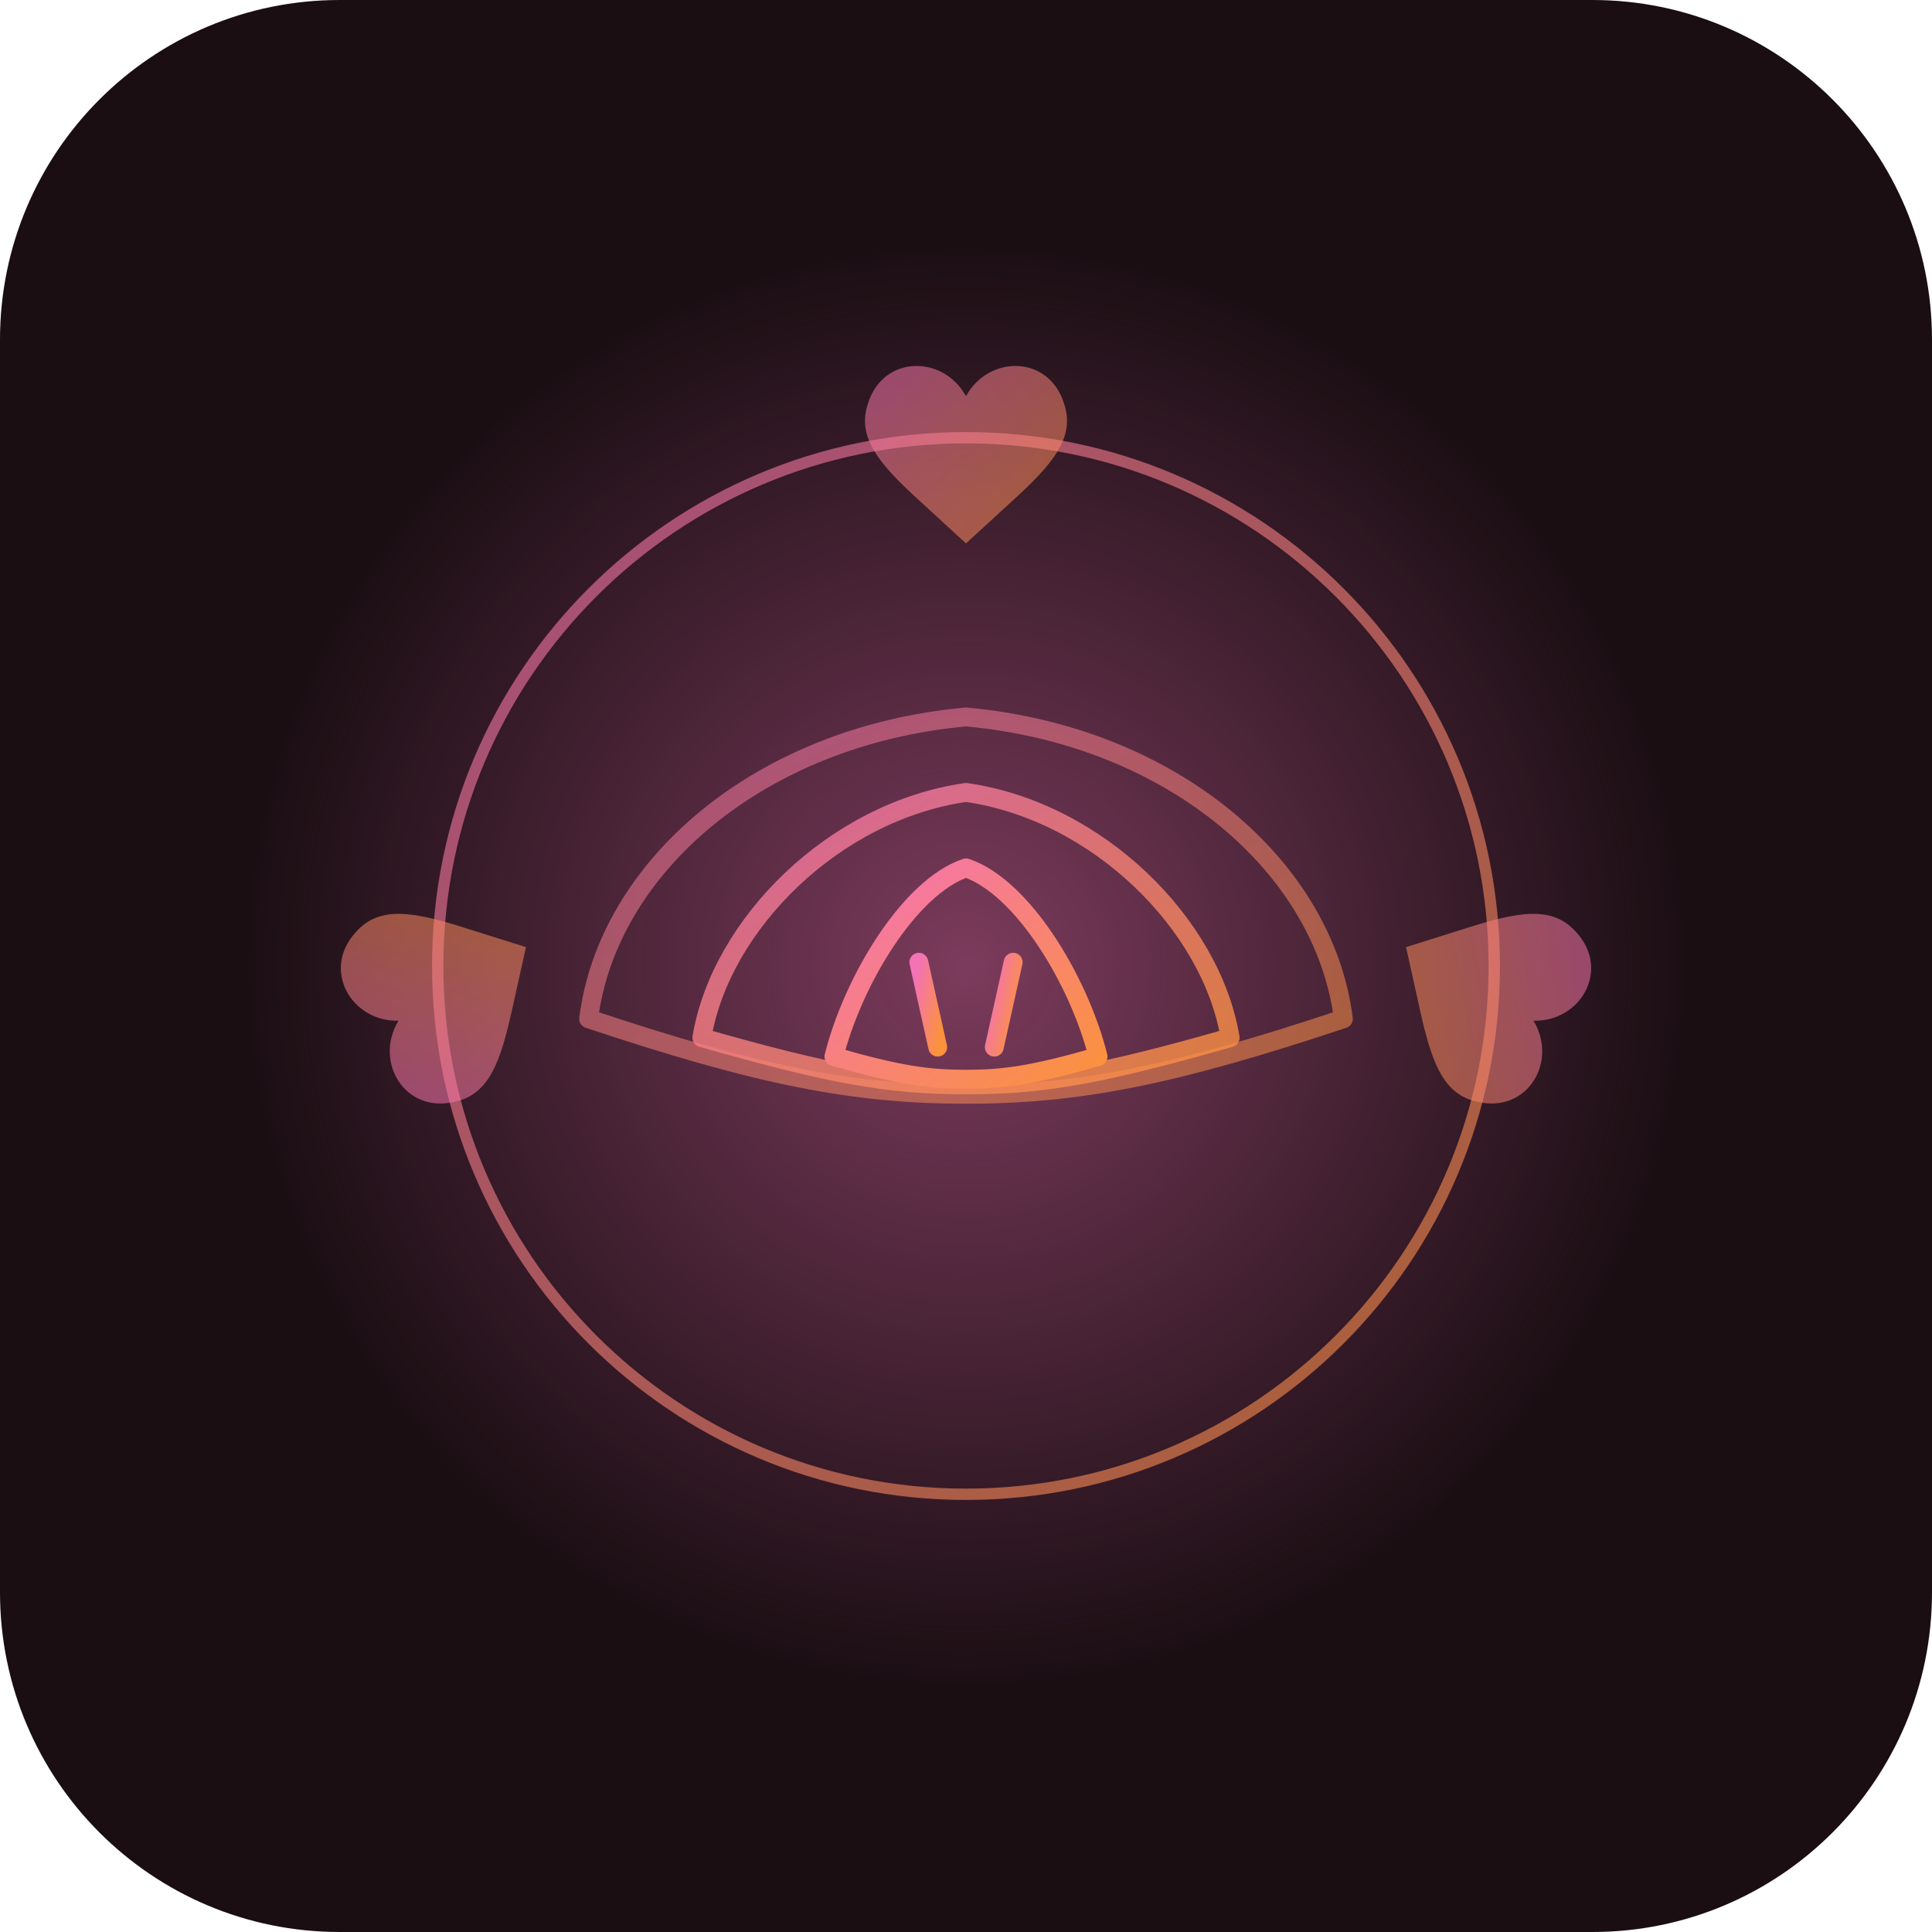
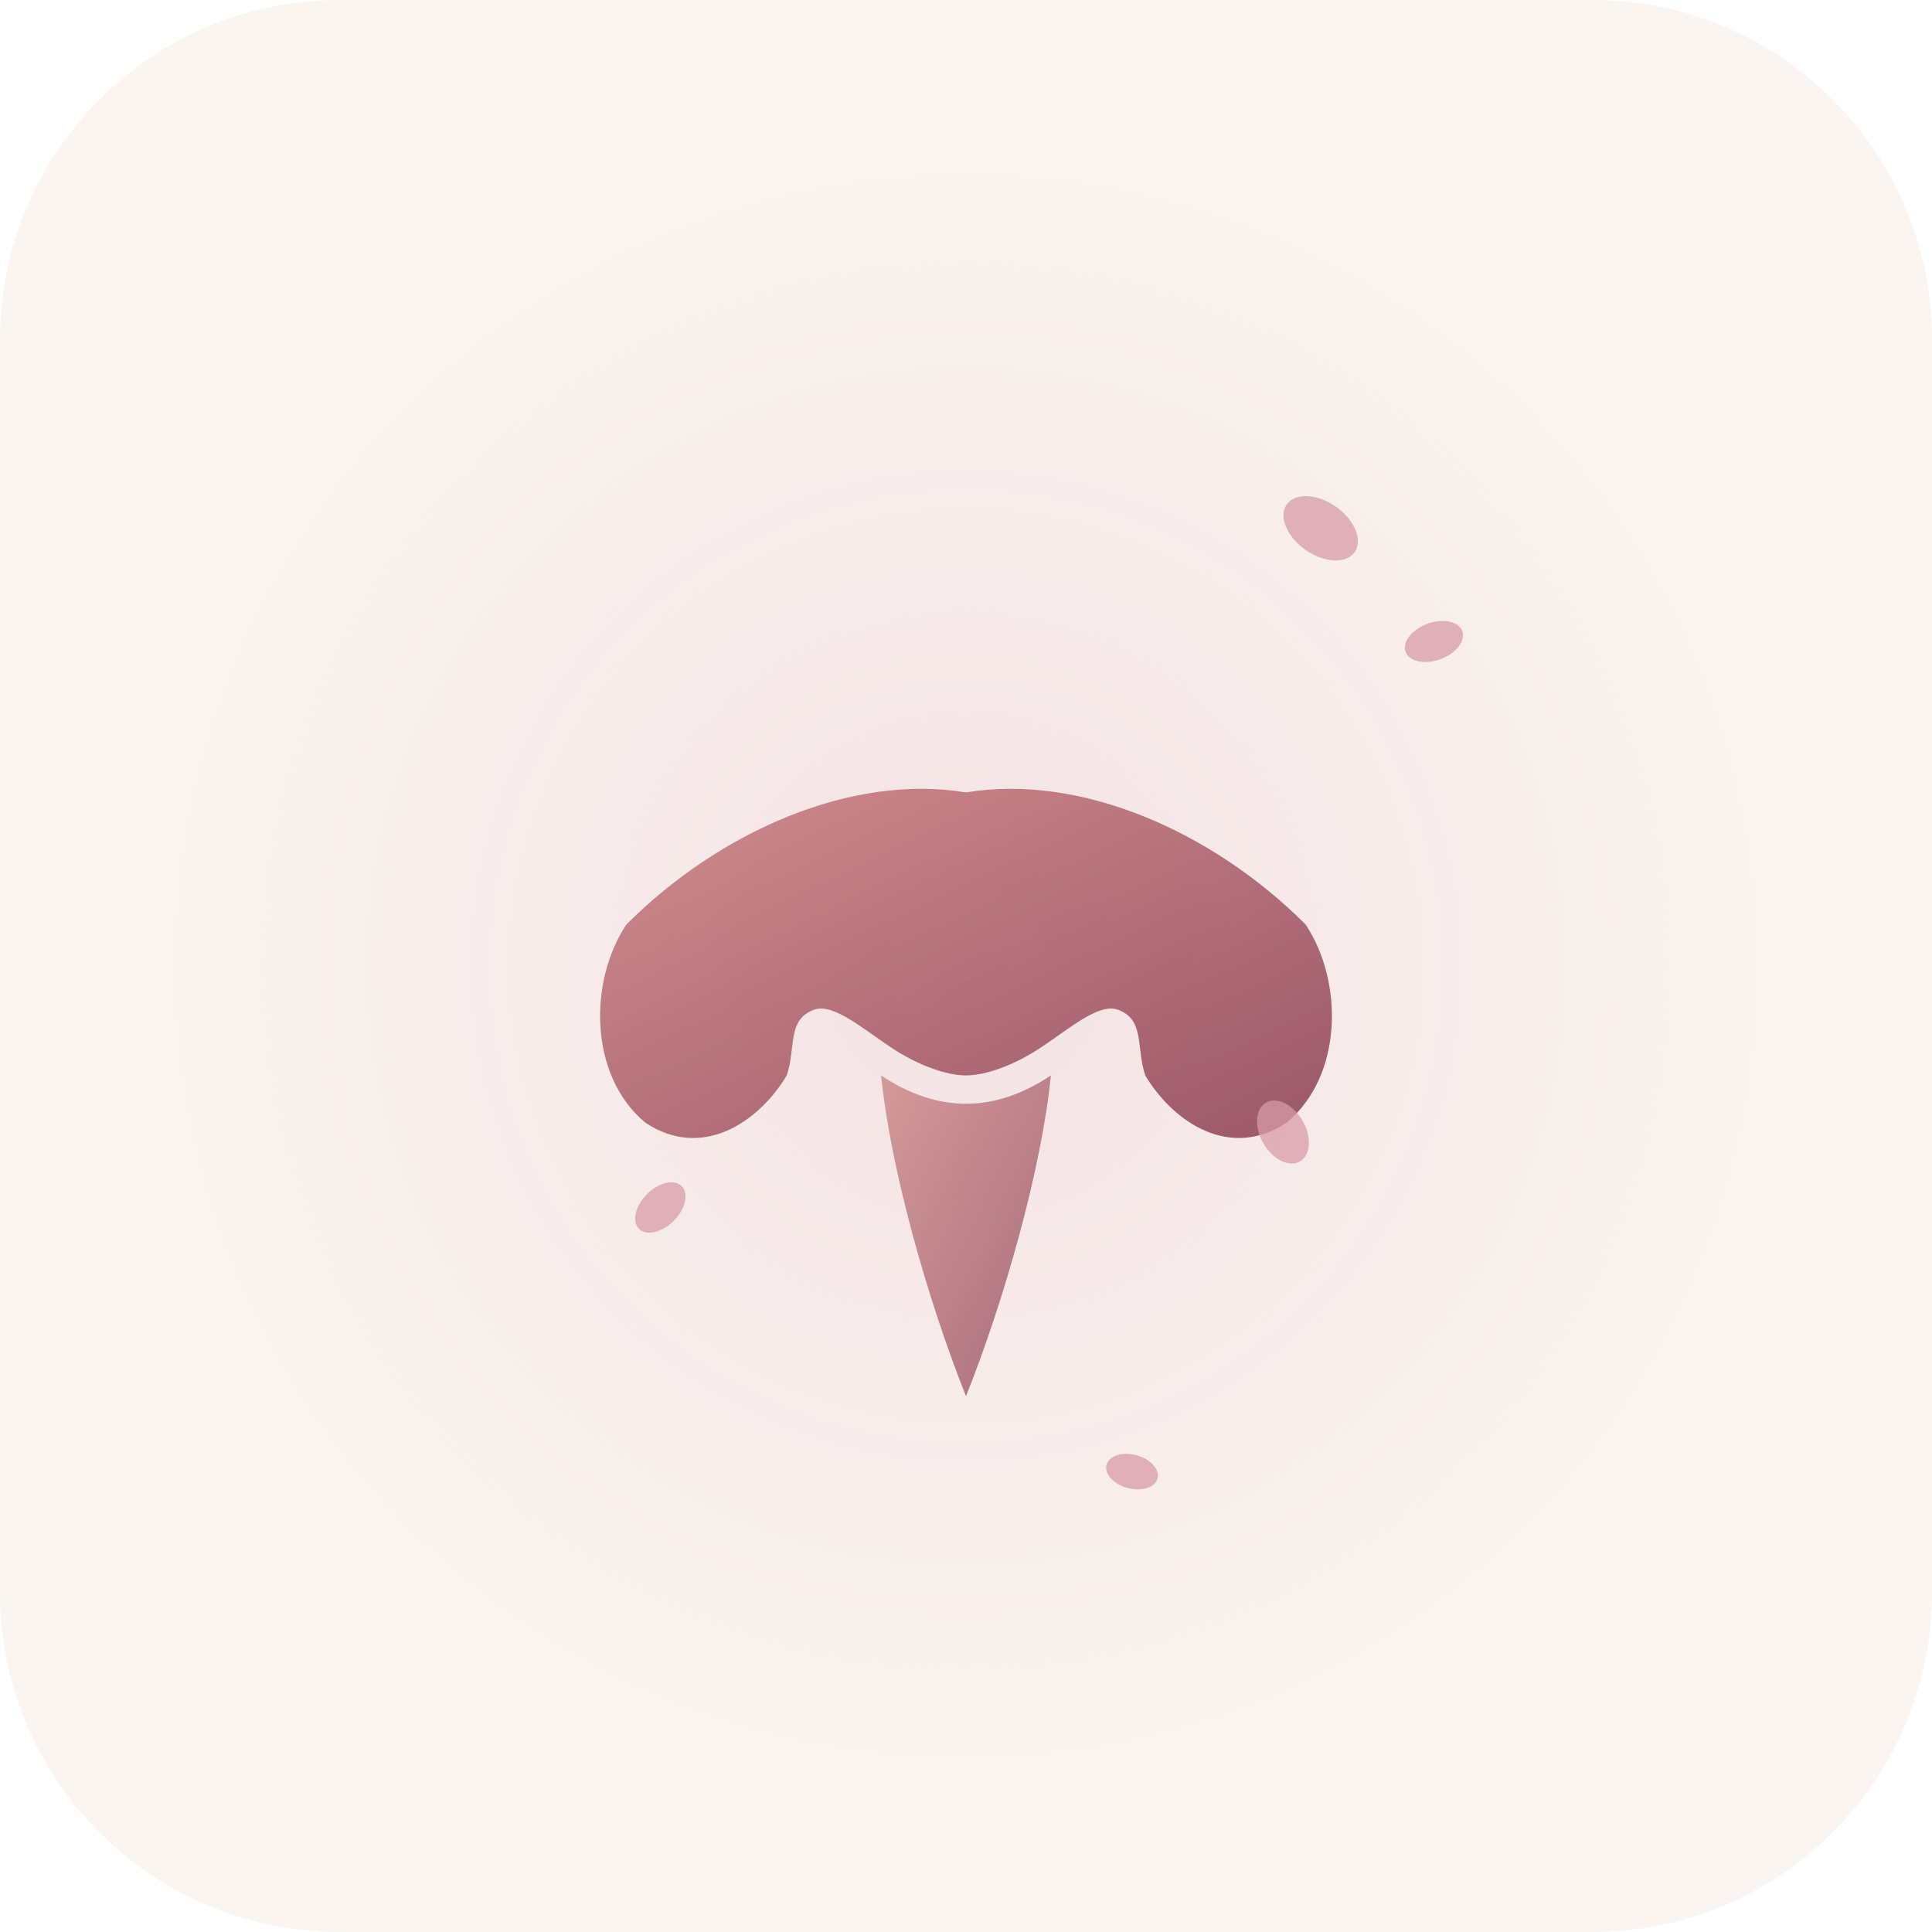
<svg xmlns="http://www.w3.org/2000/svg" width="1024" height="1024" viewBox="0 0 1024 1024">
  <defs>
-     <linearGradient id="accentGrad" x1="0%" y1="0%" x2="100%" y2="100%">
-       <stop offset="0%" stop-color="#F472B6" />
-       <stop offset="100%" stop-color="#FB923C" />
+     <linearGradient id="roseGrad" x1="0%" y1="0%" x2="100%" y2="100%">
+       <stop offset="0%" stop-color="#C97D7D" />
+       <stop offset="100%" stop-color="#8B3D52" />
    </linearGradient>
-     <radialGradient id="halo" cx="50%" cy="50%" r="50%">
-       <stop offset="0%" stop-color="#F472B6" stop-opacity="0.45" />
-       <stop offset="100%" stop-color="#F472B6" stop-opacity="0" />
+     <radialGradient id="halo" cx="50%" cy="50%" r="55%">
+       <stop offset="0%" stop-color="#EFD3DA" stop-opacity="0.55" />
+       <stop offset="100%" stop-color="#EFD3DA" stop-opacity="0" />
    </radialGradient>
  </defs>
-   <rect width="1024" height="1024" rx="180" fill="#1A0E13" />
-   <circle cx="512" cy="512" r="380" fill="url(#halo)" />
-   <circle cx="512" cy="512" r="280" fill="none" stroke="url(#accentGrad)" stroke-width="6" stroke-opacity="0.6" />
-   <g fill="url(#accentGrad)" opacity="0.55">
-     <path d="M512,210 c-12,-22 -44,-22 -52,4 c-6,18 6,32 28,52 l24,22 l24,-22 c22,-20 34,-34 28,-52 c-8,-26 -40,-26 -52,-4 z" transform="translate(0,0)" />
-     <path d="M512,210 c-12,-22 -44,-22 -52,4 c-6,18 6,32 28,52 l24,22 l24,-22 c22,-20 34,-34 28,-52 c-8,-26 -40,-26 -52,-4 z" transform="translate(280,295) rotate(120 512 234)" />
-     <path d="M512,210 c-12,-22 -44,-22 -52,4 c-6,18 6,32 28,52 l24,22 l24,-22 c22,-20 34,-34 28,-52 c-8,-26 -40,-26 -52,-4 z" transform="translate(-280,295) rotate(-120 512 234)" />
+   <rect width="1024" height="1024" rx="180" fill="#FAF5F0" />
+   <circle cx="512" cy="512" r="420" fill="url(#halo)" />
+   <g transform="translate(512,540)" fill="url(#roseGrad)" opacity="0.85">
+     <path d="M 0,-120 C 60,-130 130,-100 180,-50 C 200,-20 200,30 170,55 C 140,75 110,55 95,30 C 90,15 95,0 80,-5 C 70,-8 55,5 40,15 C 25,25 10,30 0,30 C -10,30 -25,25 -40,15 C -55,5 -70,-8 -80,-5 C -95,0 -90,15 -95,30 C -110,55 -140,75 -170,55 C -200,30 -200,-20 -180,-50 C -130,-100 -60,-130 0,-120 Z" />
+     <path d="M -45,30 C -40,80 -20,150 0,200 C 20,150 40,80 45,30 C 30,40 15,45 0,45 C -15,45 -30,40 -45,30 Z" opacity="0.85" />
  </g>
-   <g transform="translate(512,540)" stroke="url(#accentGrad)" stroke-width="10" stroke-linecap="round" stroke-linejoin="round" fill="none">
-     <path d="M -200,0 C -190,-80 -110,-150 0,-160 C 110,-150 190,-80 200,0 C 110,30 60,40 0,40 C -60,40 -110,30 -200,0 Z" opacity="0.55" />
-     <path d="M -140,10 C -130,-50 -70,-110 0,-120 C 70,-110 130,-50 140,10 C 70,30 40,35 0,35 C -40,35 -70,30 -140,10 Z" opacity="0.8" />
-     <path d="M -70,20 C -60,-20 -30,-70 0,-80 C 30,-70 60,-20 70,20 C 35,30 20,32 0,32 C -20,32 -35,30 -70,20 Z" />
-     <line x1="0" y1="-50" x2="0" y2="20" />
-     <line x1="-25" y1="-30" x2="-15" y2="15" />
-     <line x1="25" y1="-30" x2="15" y2="15" />
+   <g fill="#D89BA8" opacity="0.75">
+     <ellipse cx="700" cy="280" rx="22" ry="14" transform="rotate(35 700 280)" />
+     <ellipse cx="760" cy="340" rx="16" ry="10" transform="rotate(-20 760 340)" />
+     <ellipse cx="680" cy="600" rx="18" ry="12" transform="rotate(60 680 600)" />
+     <ellipse cx="350" cy="640" rx="16" ry="10" transform="rotate(-45 350 640)" />
+     <ellipse cx="600" cy="780" rx="14" ry="9" transform="rotate(15 600 780)" />
  </g>
</svg>
